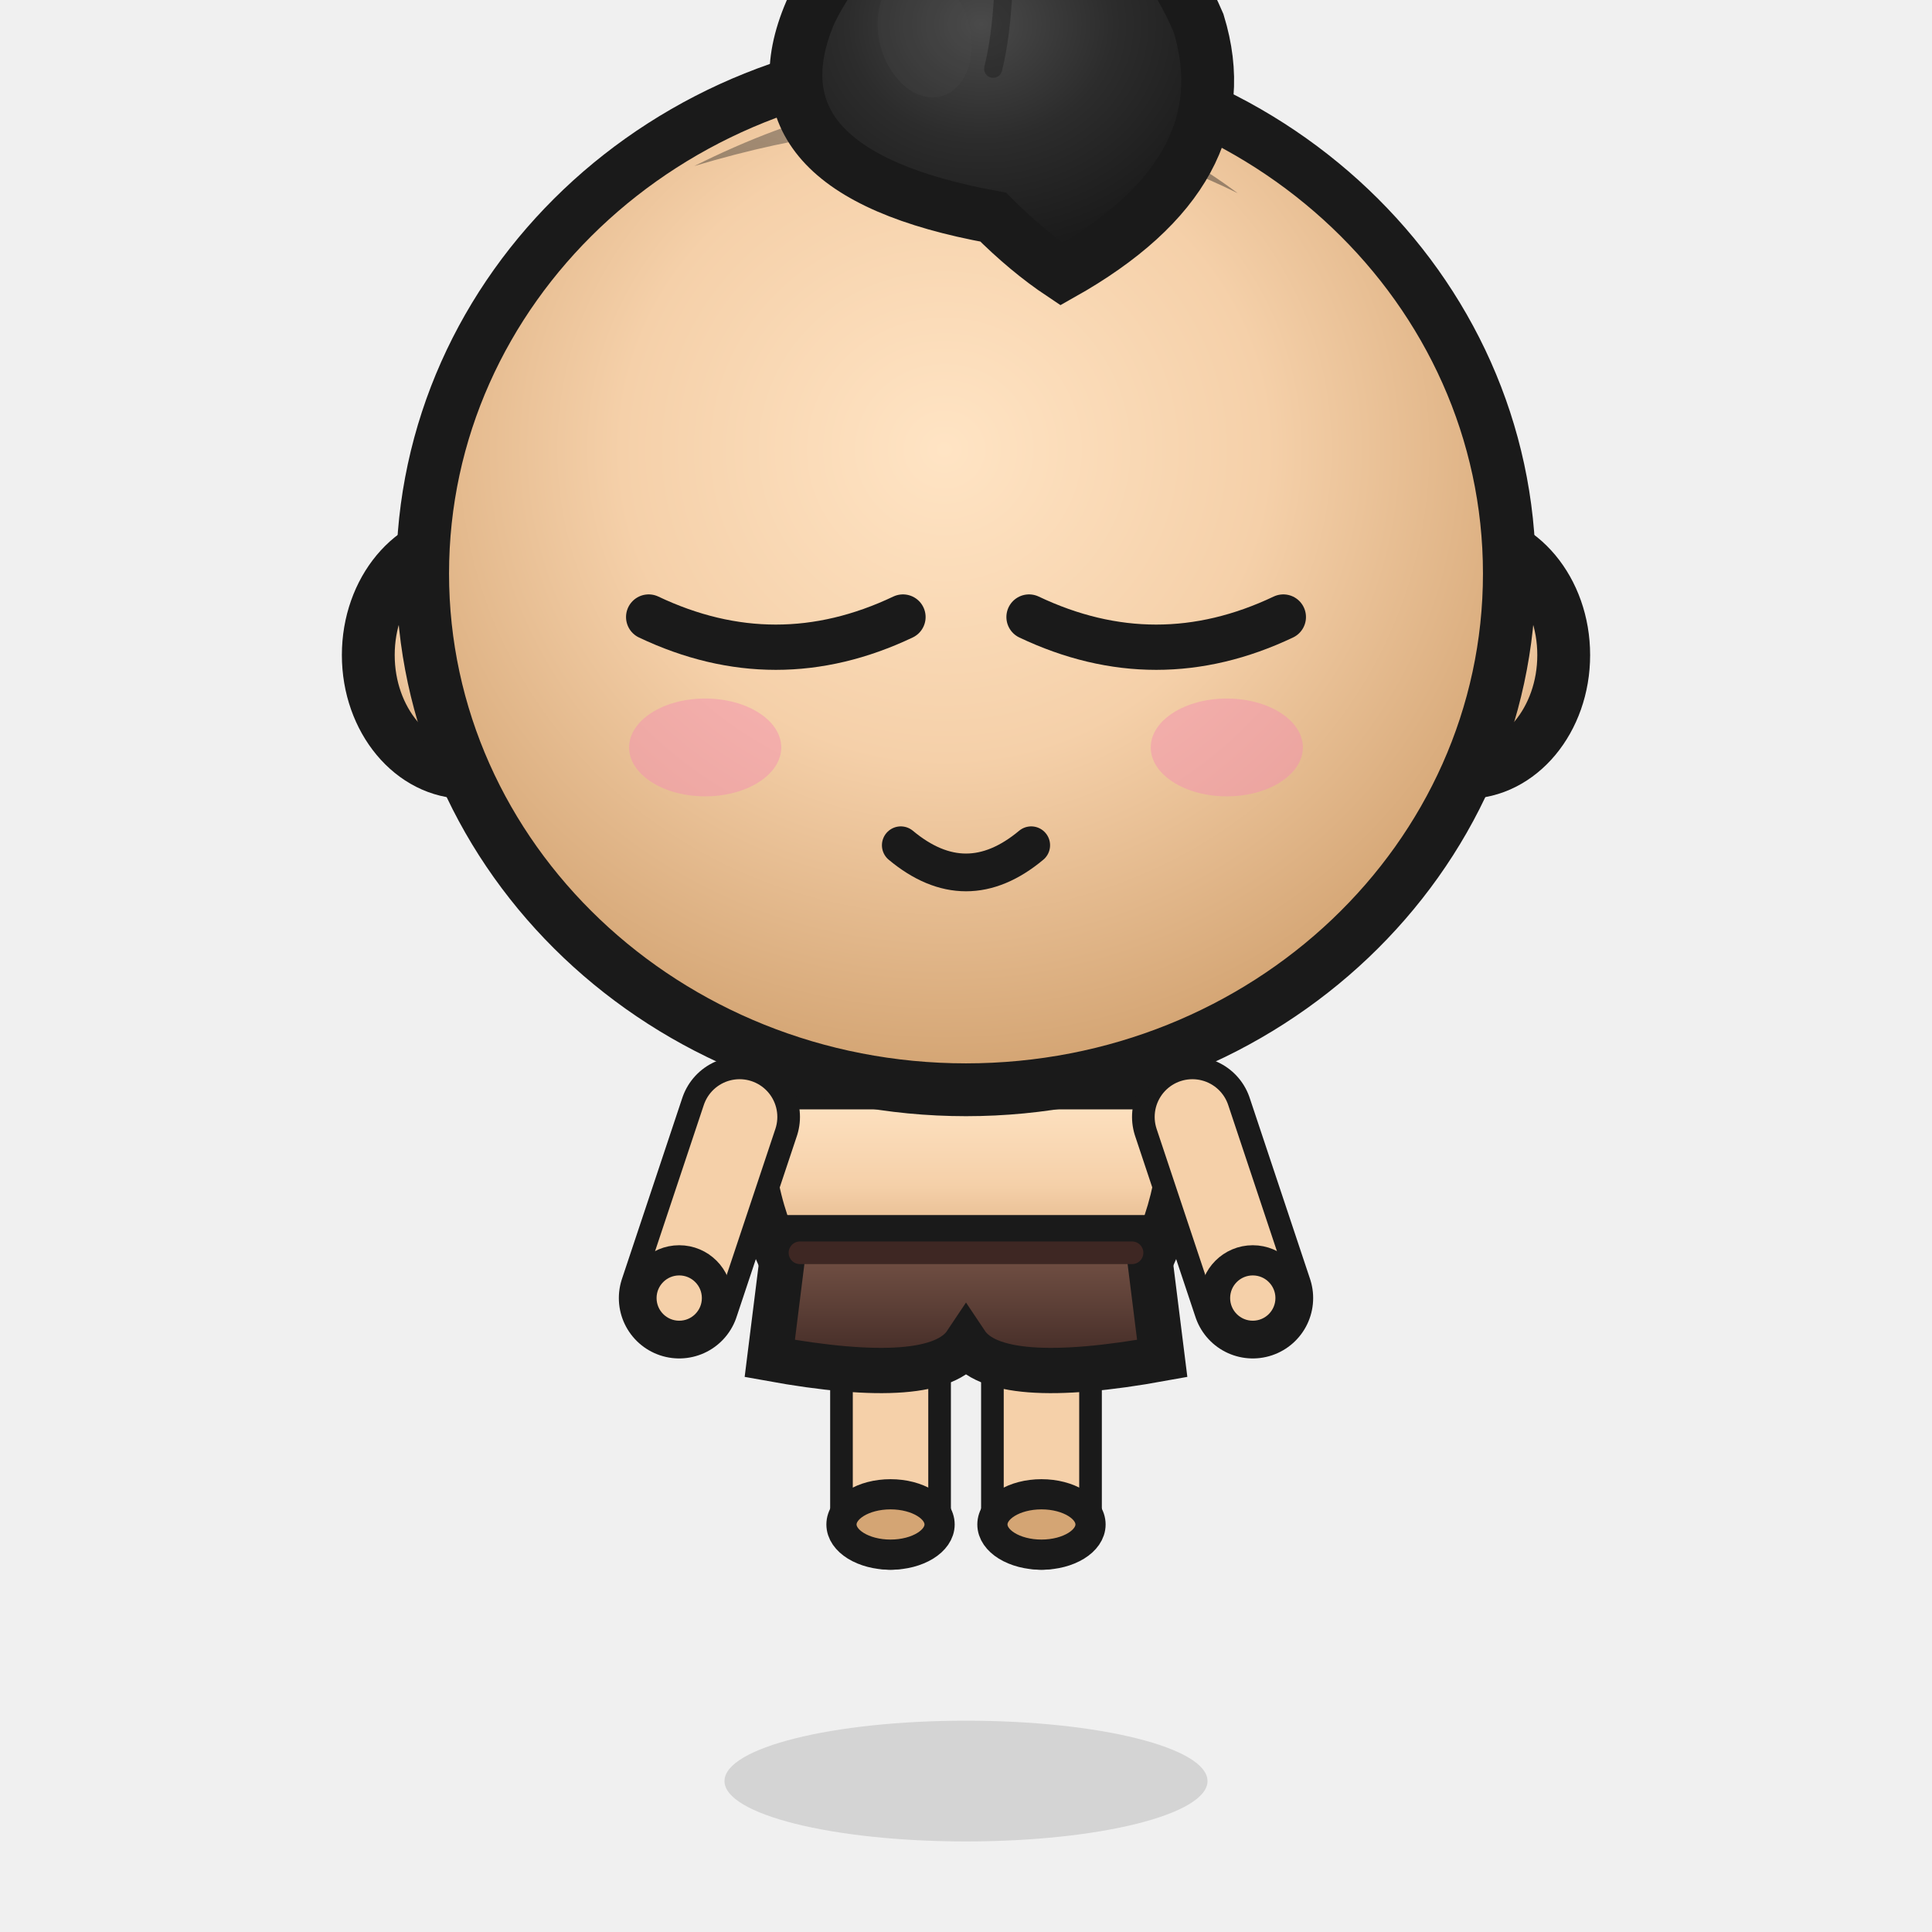
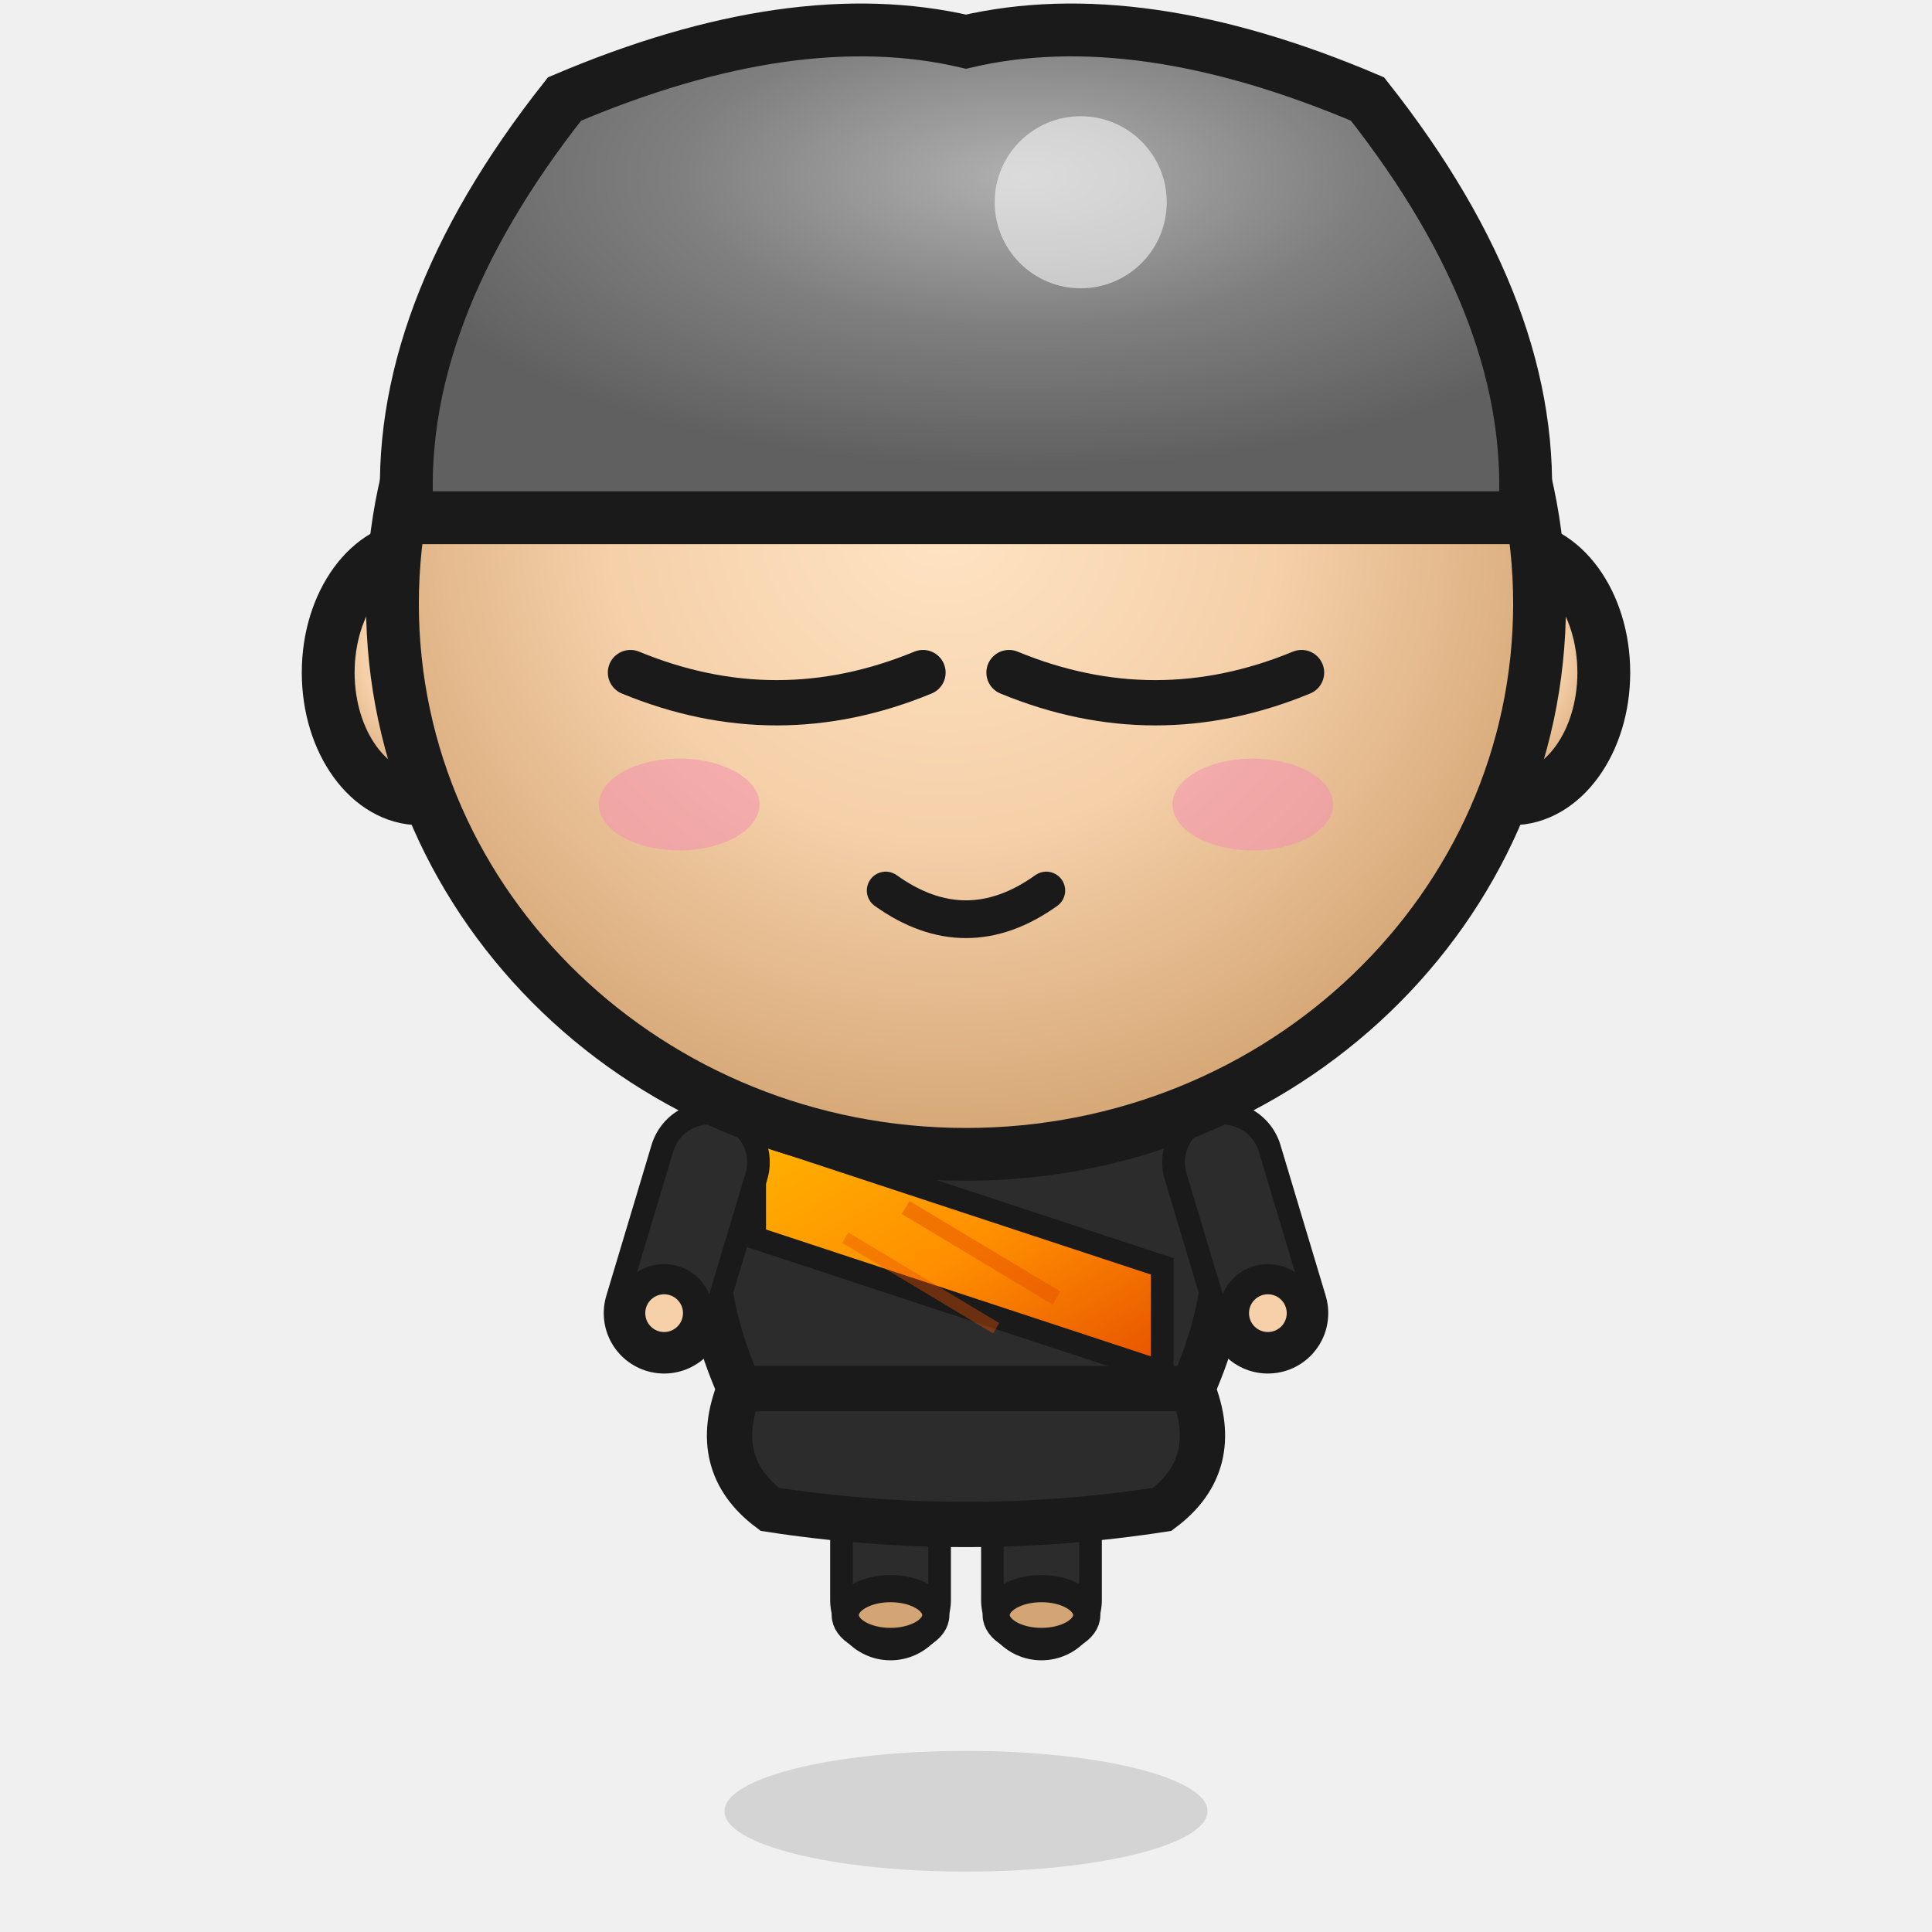
<svg xmlns="http://www.w3.org/2000/svg" viewBox="0 0 128 128" width="128" height="128" id="hero_f2">
  <defs>
    <filter id="blur">
      <feGaussianBlur stdDeviation="4" />
    </filter>
-     <linearGradient id="bodyGrad" x1="0%" y1="0%" x2="0%" y2="100%">
-       <stop offset="0%" stop-color="#FFE4C4" />
-       <stop offset="50%" stop-color="#F5D0A9" />
-       <stop offset="100%" stop-color="#D4A574" />
+     <linearGradient id="sashGrad" x1="0%" y1="0%" x2="100%" y2="100%">
+       <stop offset="0%" stop-color="#FFB300" />
+       <stop offset="50%" stop-color="#FF8F00" />
+       <stop offset="100%" stop-color="#E65100" />
    </linearGradient>
-     <linearGradient id="pantsGrad" x1="0%" y1="0%" x2="0%" y2="100%">
-       <stop offset="0%" stop-color="#795548" />
-       <stop offset="50%" stop-color="#5D4037" />
-       <stop offset="100%" stop-color="#3E2723" />
-     </linearGradient>
-     <radialGradient id="headGrad" cx="48%" cy="38%" r="60%" fx="48%" fy="38%">
+     <radialGradient id="headGrad" cx="48%" cy="42%" r="58%" fx="48%" fy="42%">
      <stop offset="0%" stop-color="#FFE4C4" />
      <stop offset="50%" stop-color="#F5D0A9" />
      <stop offset="100%" stop-color="#D4A574" />
    </radialGradient>
-     <radialGradient id="headGradHair" cx="45%" cy="30%" r="65%" fx="45%" fy="30%">
-       <stop offset="0%" stop-color="#4A4A4A" />
-       <stop offset="50%" stop-color="#2C2C2C" />
-       <stop offset="100%" stop-color="#1A1A1A" />
+     <radialGradient id="headGradHair" cx="55%" cy="30%" r="60%" fx="55%" fy="30%">
+       <stop offset="0%" stop-color="#B0B0B0" />
+       <stop offset="50%" stop-color="#808080" />
+       <stop offset="100%" stop-color="#606060" />
    </radialGradient>
  </defs>
-   <ellipse cx="64" cy="118" rx="16" ry="4" fill="#000000" opacity="0.12" />
-   <line x1="59" y1="90" x2="59" y2="100" stroke="#1A1A1A" stroke-width="8" stroke-linecap="round" />
-   <line x1="59" y1="90" x2="59" y2="100" stroke="#F5D0A9" stroke-width="5" stroke-linecap="round" />
-   <ellipse cx="59" cy="101" rx="3.25" ry="2" fill="#D4A574" stroke="#1A1A1A" stroke-width="2" />
-   <line x1="69" y1="90" x2="69" y2="100" stroke="#1A1A1A" stroke-width="8" stroke-linecap="round" />
-   <line x1="69" y1="90" x2="69" y2="100" stroke="#F5D0A9" stroke-width="5" stroke-linecap="round" />
-   <ellipse cx="69" cy="101" rx="3.25" ry="2" fill="#D4A574" stroke="#1A1A1A" stroke-width="2" />
-   <path d="M50 72       Q 49 78, 52 84       Q 64 86, 76 84       Q 79 78, 78 72 Z" fill="url(#bodyGrad)" stroke="#1A1A1A" stroke-width="3" />
-   <path d="M52 82       L51 90       Q 62 92, 64 89       Q 66 92, 77 90       L76 82 Z" fill="url(#pantsGrad)" stroke="#1A1A1A" stroke-width="3" />
-   <line x1="53" y1="83" x2="75" y2="83" stroke="#3E2723" stroke-width="1.5" stroke-linecap="round" />
-   <line x1="49" y1="74" x2="45" y2="86" stroke="#1A1A1A" stroke-width="8" stroke-linecap="round" />
-   <line x1="49" y1="74" x2="45" y2="86" stroke="#F5D0A9" stroke-width="5" stroke-linecap="round" />
-   <circle cx="45" cy="86" r="2.5" fill="#F5D0A9" stroke="#1A1A1A" stroke-width="2" />
-   <line x1="79" y1="74" x2="83" y2="86" stroke="#1A1A1A" stroke-width="8" stroke-linecap="round" />
-   <line x1="79" y1="74" x2="83" y2="86" stroke="#F5D0A9" stroke-width="5" stroke-linecap="round" />
-   <circle cx="83" cy="86" r="2.5" fill="#F5D0A9" stroke="#1A1A1A" stroke-width="2" />
-   <ellipse cx="30.88" cy="43.4" rx="6.48" ry="7.776" fill="url(#headGrad)" stroke="#1A1A1A" stroke-width="3.5" />
-   <ellipse cx="30.88" cy="43.4" rx="3.24" ry="4.536" fill="#D4A574" opacity="0.3" />
-   <ellipse cx="97.12" cy="43.4" rx="6.48" ry="7.776" fill="url(#headGrad)" stroke="#1A1A1A" stroke-width="3.5" />
-   <ellipse cx="97.12" cy="43.4" rx="3.24" ry="4.536" fill="#D4A574" opacity="0.3" />
-   <ellipse cx="64" cy="38" rx="36" ry="34.2" fill="url(#headGrad)" stroke="#1A1A1A" stroke-width="3.5" />
-   <path d="M46 11       Q 56.8 5.6, 65.8 6.32       Q 74.8 7.4, 82 12.8       Q 74.8 9.2, 65.8 8.48       Q 56.8 7.76, 46 11 Z" fill="url(#headGradHair)" opacity="0.4" />
-   <path d="       M65.8 14.384       Q 49.168 11.36,         53.704 0.776       Q 58.24 -8.296,         66.556 -3.76       Q 74.872 -9.052,         79.408 1.532       Q 82.432 11.36,         70.336 18.164       Q 68.068 16.652,         65.8 14.384 Z" fill="url(#headGradHair)" stroke="#1A1A1A" stroke-width="3.5" />
-   <path d="M66.556 -3.76       Q 66.556 1.532,         65.8 4.556" fill="none" stroke="#1A1A1A" stroke-width="1.2" stroke-linecap="round" opacity="0.4" />
-   <ellipse cx="61.264" cy="2.288" rx="3.024" ry="4.234" fill="#4A4A4A" opacity="0.2" transform="rotate(-15 61.264 2.288)" />
-   <path d="M42.976 40.88 Q 51.4 44.88, 59.824 40.88" fill="none" stroke="#1A1A1A" stroke-width="3" stroke-linecap="round" />
-   <path d="M68.176 40.88 Q 76.6 44.88, 85.024 40.88" fill="none" stroke="#1A1A1A" stroke-width="3" stroke-linecap="round" />
-   <ellipse cx="46.72" cy="49.52" rx="5.04" ry="3.24" fill="#F48FB1" opacity="0.5" />
-   <ellipse cx="81.28" cy="49.52" rx="5.04" ry="3.24" fill="#F48FB1" opacity="0.5" />
-   <path d="M59.68 56 Q 64 59.6, 68.32 56" fill="none" stroke="#1A1A1A" stroke-width="2.5" stroke-linecap="round" />
+   <ellipse cx="64" cy="120" rx="16" ry="4" fill="#000000" opacity="0.12" />
+   <line x1="59" y1="98" x2="59" y2="106" stroke="#1A1A1A" stroke-width="8" stroke-linecap="round" />
+   <line x1="59" y1="98" x2="59" y2="106" stroke="#2C2C2C" stroke-width="5" stroke-linecap="round" />
+   <ellipse cx="59" cy="107" rx="3" ry="1.75" fill="#D4A574" stroke="#1A1A1A" stroke-width="1.8" />
+   <line x1="69" y1="98" x2="69" y2="106" stroke="#1A1A1A" stroke-width="8" stroke-linecap="round" />
+   <line x1="69" y1="98" x2="69" y2="106" stroke="#2C2C2C" stroke-width="5" stroke-linecap="round" />
+   <ellipse cx="69" cy="107" rx="3" ry="1.75" fill="#D4A574" stroke="#1A1A1A" stroke-width="1.8" />
+   <path d="       M48 74       Q 45 83, 49 92       Q 64 95, 79 92       Q 83 83, 80 74       Z" fill="#2C2C2C" stroke="#1A1A1A" stroke-width="3" />
+   <path d="       M50 75       L77 83.9       L77 90.9       L50 82       Z" fill="url(#sashGrad)" stroke="#1A1A1A" stroke-width="1.5" />
+   <line x1="60" y1="80" x2="70" y2="86" stroke="#E65100" stroke-width="1" opacity="0.5" />
+   <line x1="56" y1="82" x2="66" y2="88" stroke="#E65100" stroke-width="0.8" opacity="0.4" />
+   <path d="       M49 92       Q 47 97, 51 100       Q 64 102, 77 100       Q 81 97, 79 92       Z" fill="#2C2C2C" stroke="#1A1A1A" stroke-width="3" />
+   <line x1="47" y1="77" x2="44" y2="87" stroke="#1A1A1A" stroke-width="8" stroke-linecap="round" />
+   <line x1="47" y1="77" x2="44" y2="87" stroke="#2C2C2C" stroke-width="5" stroke-linecap="round" />
+   <circle cx="44" cy="87" r="2.25" fill="#F5D0A9" stroke="#1A1A1A" stroke-width="2" />
+   <line x1="81" y1="77" x2="84" y2="87" stroke="#1A1A1A" stroke-width="8" stroke-linecap="round" />
+   <line x1="81" y1="77" x2="84" y2="87" stroke="#2C2C2C" stroke-width="5" stroke-linecap="round" />
+   <circle cx="84" cy="87" r="2.25" fill="#F5D0A9" stroke="#1A1A1A" stroke-width="2" />
+   <ellipse cx="27.824" cy="44.56" rx="6.08" ry="8.36" fill="url(#headGrad)" stroke="#1A1A1A" stroke-width="3.5" />
+   <ellipse cx="27.824" cy="44.56" rx="2.736" ry="4.598" fill="#D4A574" opacity="0.25" />
+   <ellipse cx="100.176" cy="44.56" rx="6.08" ry="8.36" fill="url(#headGrad)" stroke="#1A1A1A" stroke-width="3.5" />
+   <ellipse cx="100.176" cy="44.56" rx="2.736" ry="4.598" fill="#D4A574" opacity="0.25" />
+   <ellipse cx="64" cy="40" rx="38" ry="36.48" fill="url(#headGrad)" stroke="#1A1A1A" stroke-width="3.5" />
+   <path d="       M27 34.3       Q 26 21, 37.4 6.56       Q 52.6 0.1, 64 2.76       Q 75.4 0.1, 90.6 6.56       Q 102 21, 101 34.3       Z" fill="url(#headGradHair)" stroke="#1A1A1A" stroke-width="3.5" />
+   <ellipse cx="71.6" cy="13.4" rx="5.7" ry="5.7" fill="#FFFFFF" opacity="0.55" />
+   <path d="M41.77 44.56 Q 51.46 48.56, 61.15 44.56" fill="none" stroke="#1A1A1A" stroke-width="3" stroke-linecap="round" />
+   <path d="M66.85 44.56 Q 76.54 48.56, 86.23 44.56" fill="none" stroke="#1A1A1A" stroke-width="3" stroke-linecap="round" />
+   <ellipse cx="45" cy="53.3" rx="5.32" ry="3.04" fill="#F48FB1" opacity="0.55" />
+   <ellipse cx="83" cy="53.3" rx="5.32" ry="3.04" fill="#F48FB1" opacity="0.55" />
+   <path d="M58.68 59 Q 64 62.8, 69.32 59" fill="none" stroke="#1A1A1A" stroke-width="2.5" stroke-linecap="round" />
</svg>
